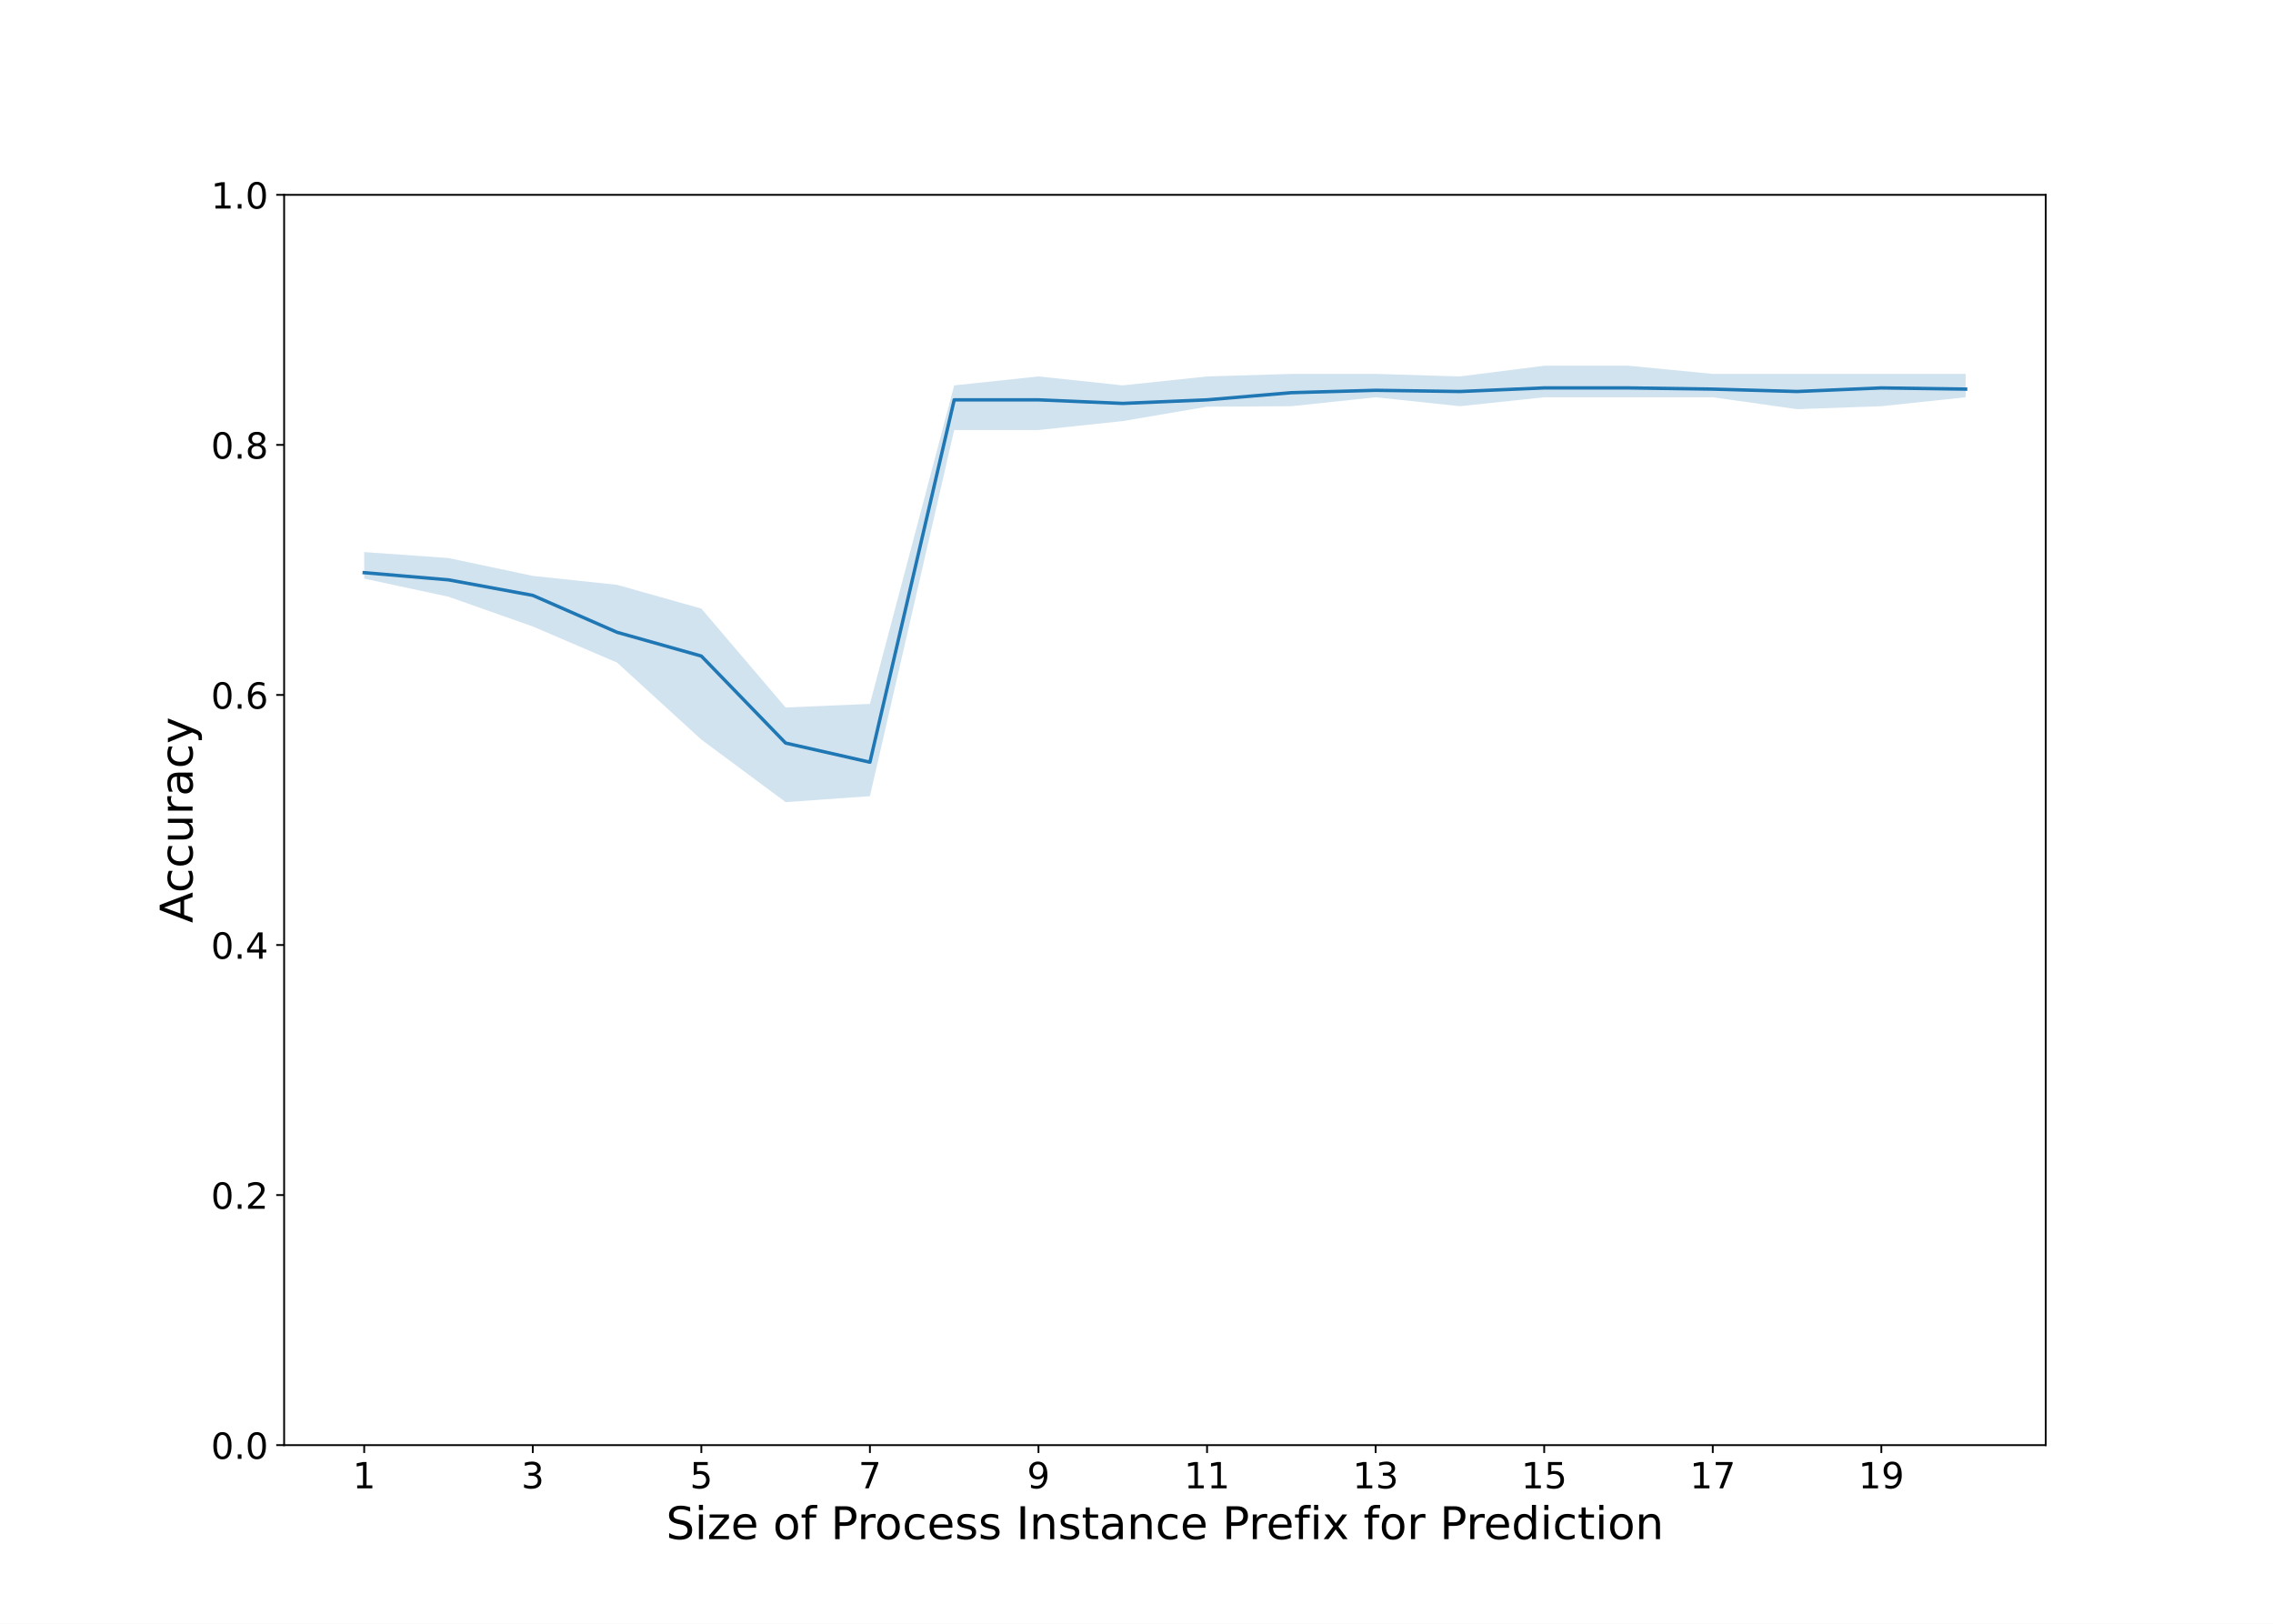
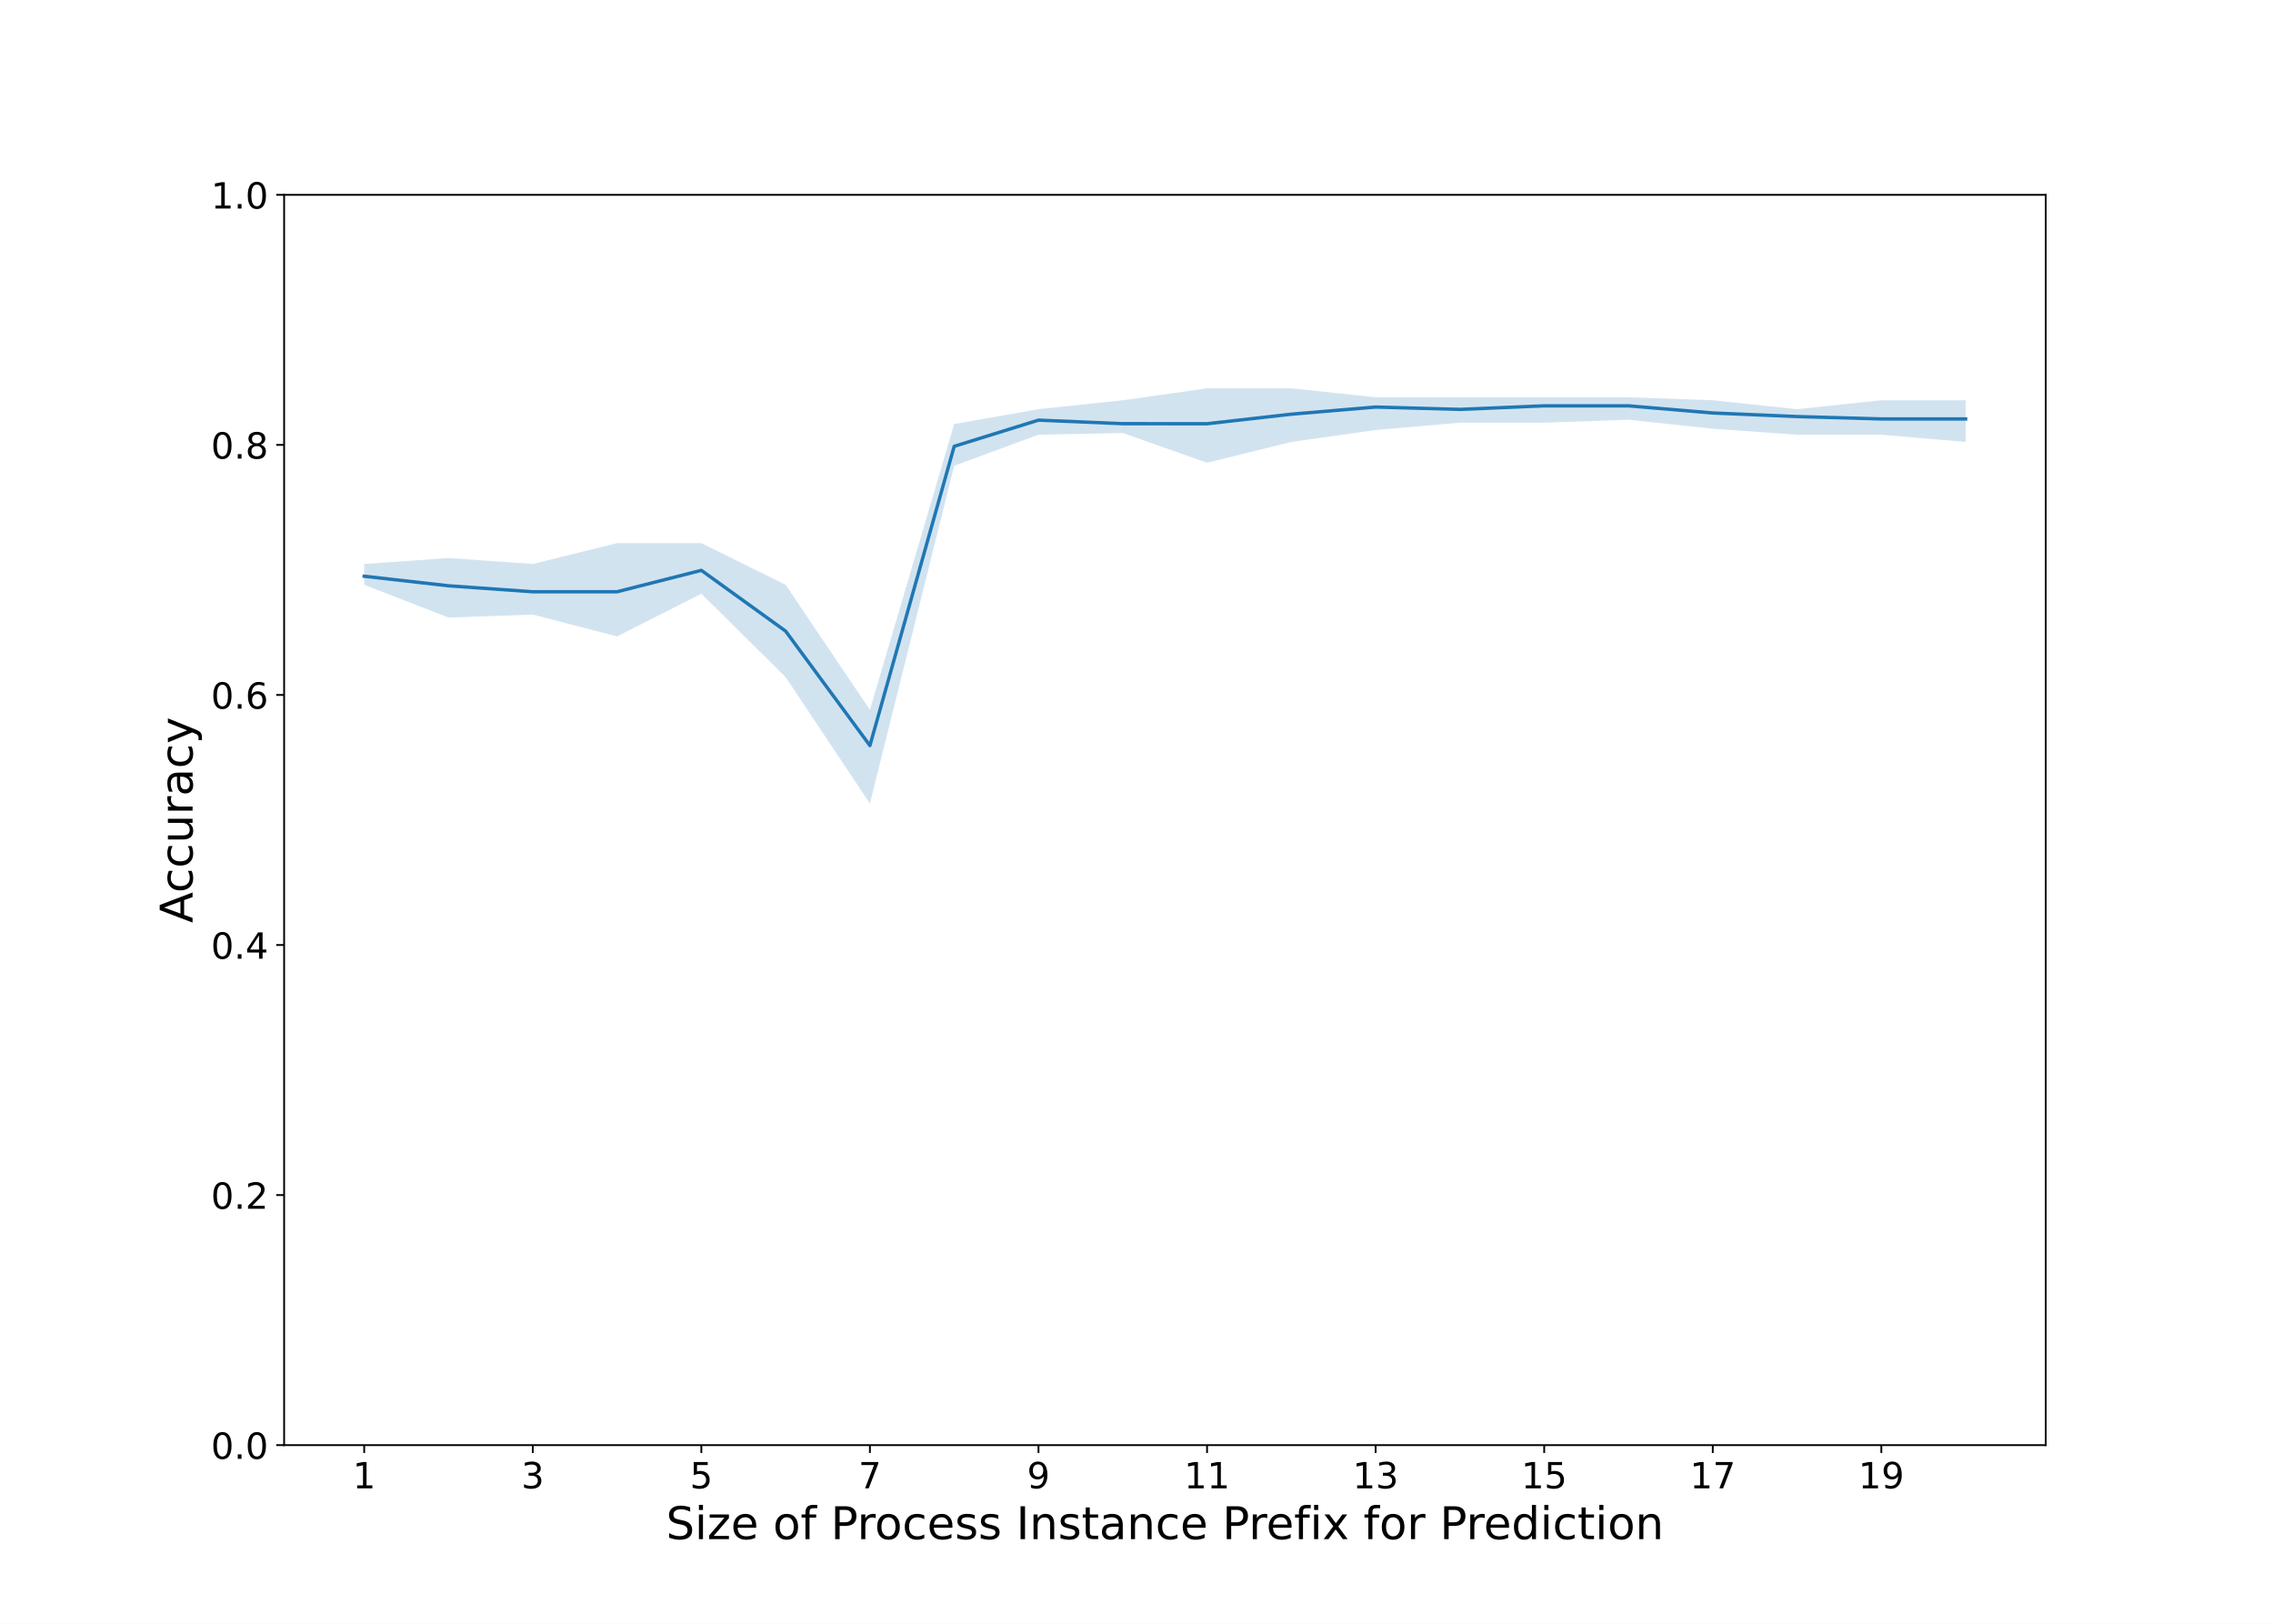
<svg xmlns="http://www.w3.org/2000/svg" xmlns:xlink="http://www.w3.org/1999/xlink" height="720pt" version="1.1" viewBox="0 0 1008 720" width="1008pt">
  <defs>
    <style type="text/css">*{stroke-linecap:butt;stroke-linejoin:round;}</style>
  </defs>
  <g id="figure_1">
    <g id="patch_1">
      <path d="M 0 720  L 1008 720  L 1008 0  L 0 0  z " style="fill:#ffffff;" />
    </g>
    <g id="axes_1">
      <g id="patch_2">
        <path d="M 126 640.8  L 907.2 640.8  L 907.2 86.4  L 126 86.4  z " style="fill:#ffffff;" />
      </g>
      <g id="PolyCollection_1">
-         <path clip-path="url(#p35b01e74f8)" d="M 161.509 244.8  L 161.509 256.578  L 198.887 264.6  L 236.265 277.8  L 273.643 293.805  L 311.021 327.96  L 348.399 355.68  L 385.777 353.04  L 423.155 190.68  L 460.533 190.68  L 497.911 186.72  L 535.289 180.336  L 572.667 180.12  L 610.045 176.16  L 647.423 180.12  L 684.801 176.16  L 722.179 176.16  L 759.557 176.16  L 796.935 181.44  L 834.313 180.12  L 871.691 176.16  L 871.691 165.79  L 871.691 165.79  L 834.313 165.79  L 796.935 165.79  L 759.557 165.79  L 722.179 162.173  L 684.801 162.173  L 647.423 166.92  L 610.045 165.79  L 572.667 165.79  L 535.289 166.92  L 497.911 170.88  L 460.533 166.92  L 423.155 170.88  L 385.777 312.12  L 348.399 313.719  L 311.021 269.855  L 273.643 259.32  L 236.265 255.36  L 198.887 247.44  L 161.509 244.8  z " style="fill:#1f77b4;fill-opacity:0.2;" />
+         <path clip-path="url(#p30563cec46)" d="M 161.509 250.08  L 161.509 259.32  L 198.887 273.84  L 236.265 272.533  L 273.643 282.192  L 311.021 263.28  L 348.399 300.24  L 385.777 356.302  L 423.155 206.52  L 460.533 192.762  L 497.911 192  L 535.289 205.2  L 572.667 195.96  L 610.045 190.68  L 647.423 187.443  L 684.801 187.443  L 722.179 186.123  L 759.557 190.122  L 796.935 192.762  L 834.313 192.762  L 871.691 195.96  L 871.691 177.48  L 871.691 177.48  L 834.313 177.48  L 796.935 181.44  L 759.557 177.48  L 722.179 176.16  L 684.801 176.16  L 647.423 176.16  L 610.045 176.16  L 572.667 172.2  L 535.289 172.2  L 497.911 177.48  L 460.533 181.44  L 423.155 188.04  L 385.777 314.76  L 348.399 259.32  L 311.021 240.84  L 273.643 240.84  L 236.265 250.08  L 198.887 247.44  L 161.509 250.08  z " style="fill:#1f77b4;fill-opacity:0.2;" />
      </g>
      <g id="matplotlib.axis_1">
        <g id="xtick_1">
          <g id="line2d_1">
            <defs>
-               <path d="M 0 0  L 0 3.5  " id="mc748886f0f" style="stroke:#000000;stroke-width:0.8;" />
+               <path d="M 0 0  L 0 3.5  " id="mcd798065f9" style="stroke:#000000;stroke-width:0.8;" />
            </defs>
            <g>
-               <use style="stroke:#000000;stroke-width:0.8;" x="161.509" xlink:href="#mc748886f0f" y="640.8" />
+               <use style="stroke:#000000;stroke-width:0.8;" x="161.509" xlink:href="#mcd798065f9" y="640.8" />
            </g>
          </g>
          <g id="text_1">
            <g transform="translate(156.4191 659.9575)scale(0.16 -0.16)">
              <defs>
                <path d="M 12.406 8.297  L 28.516 8.297  L 28.516 63.922  L 10.984 60.406  L 10.984 69.391  L 28.422 72.906  L 38.281 72.906  L 38.281 8.297  L 54.391 8.297  L 54.391 0  L 12.406 0  z " id="DejaVuSans-49" />
              </defs>
              <use xlink:href="#DejaVuSans-49" />
            </g>
          </g>
        </g>
        <g id="xtick_2">
          <g id="line2d_2">
            <g>
-               <use style="stroke:#000000;stroke-width:0.8;" x="236.265" xlink:href="#mc748886f0f" y="640.8" />
+               <use style="stroke:#000000;stroke-width:0.8;" x="236.265" xlink:href="#mcd798065f9" y="640.8" />
            </g>
          </g>
          <g id="text_2">
            <g transform="translate(231.1751 659.9575)scale(0.16 -0.16)">
              <defs>
                <path d="M 40.578 39.312  Q 47.656 37.797 51.625 33  Q 55.609 28.219 55.609 21.188  Q 55.609 10.406 48.188 4.484  Q 40.766 -1.422 27.094 -1.422  Q 22.516 -1.422 17.656 -0.516  Q 12.797 0.391 7.625 2.203  L 7.625 11.719  Q 11.719 9.328 16.594 8.109  Q 21.484 6.891 26.812 6.891  Q 36.078 6.891 40.938 10.547  Q 45.797 14.203 45.797 21.188  Q 45.797 27.641 41.281 31.266  Q 36.766 34.906 28.719 34.906  L 20.219 34.906  L 20.219 43.016  L 29.109 43.016  Q 36.375 43.016 40.234 45.922  Q 44.094 48.828 44.094 54.297  Q 44.094 59.906 40.109 62.906  Q 36.141 65.922 28.719 65.922  Q 24.656 65.922 20.016 65.031  Q 15.375 64.156 9.812 62.312  L 9.812 71.094  Q 15.438 72.656 20.344 73.438  Q 25.25 74.219 29.594 74.219  Q 40.828 74.219 47.359 69.109  Q 53.906 64.016 53.906 55.328  Q 53.906 49.266 50.438 45.094  Q 46.969 40.922 40.578 39.312  z " id="DejaVuSans-51" />
              </defs>
              <use xlink:href="#DejaVuSans-51" />
            </g>
          </g>
        </g>
        <g id="xtick_3">
          <g id="line2d_3">
            <g>
-               <use style="stroke:#000000;stroke-width:0.8;" x="311.021" xlink:href="#mc748886f0f" y="640.8" />
+               <use style="stroke:#000000;stroke-width:0.8;" x="311.021" xlink:href="#mcd798065f9" y="640.8" />
            </g>
          </g>
          <g id="text_3">
            <g transform="translate(305.9311 659.9575)scale(0.16 -0.16)">
              <defs>
                <path d="M 10.797 72.906  L 49.516 72.906  L 49.516 64.594  L 19.828 64.594  L 19.828 46.734  Q 21.969 47.469 24.109 47.828  Q 26.266 48.188 28.422 48.188  Q 40.625 48.188 47.75 41.5  Q 54.891 34.812 54.891 23.391  Q 54.891 11.625 47.562 5.094  Q 40.234 -1.422 26.906 -1.422  Q 22.312 -1.422 17.547 -0.641  Q 12.797 0.141 7.719 1.703  L 7.719 11.625  Q 12.109 9.234 16.797 8.062  Q 21.484 6.891 26.703 6.891  Q 35.156 6.891 40.078 11.328  Q 45.016 15.766 45.016 23.391  Q 45.016 31 40.078 35.438  Q 35.156 39.891 26.703 39.891  Q 22.75 39.891 18.812 39.016  Q 14.891 38.141 10.797 36.281  z " id="DejaVuSans-53" />
              </defs>
              <use xlink:href="#DejaVuSans-53" />
            </g>
          </g>
        </g>
        <g id="xtick_4">
          <g id="line2d_4">
            <g>
-               <use style="stroke:#000000;stroke-width:0.8;" x="385.777" xlink:href="#mc748886f0f" y="640.8" />
+               <use style="stroke:#000000;stroke-width:0.8;" x="385.777" xlink:href="#mcd798065f9" y="640.8" />
            </g>
          </g>
          <g id="text_4">
            <g transform="translate(380.687 659.9575)scale(0.16 -0.16)">
              <defs>
                <path d="M 8.203 72.906  L 55.078 72.906  L 55.078 68.703  L 28.609 0  L 18.312 0  L 43.219 64.594  L 8.203 64.594  z " id="DejaVuSans-55" />
              </defs>
              <use xlink:href="#DejaVuSans-55" />
            </g>
          </g>
        </g>
        <g id="xtick_5">
          <g id="line2d_5">
            <g>
-               <use style="stroke:#000000;stroke-width:0.8;" x="460.533" xlink:href="#mc748886f0f" y="640.8" />
+               <use style="stroke:#000000;stroke-width:0.8;" x="460.533" xlink:href="#mcd798065f9" y="640.8" />
            </g>
          </g>
          <g id="text_5">
            <g transform="translate(455.443 659.9575)scale(0.16 -0.16)">
              <defs>
                <path d="M 10.984 1.516  L 10.984 10.5  Q 14.703 8.734 18.5 7.812  Q 22.312 6.891 25.984 6.891  Q 35.75 6.891 40.891 13.453  Q 46.047 20.016 46.781 33.406  Q 43.953 29.203 39.594 26.953  Q 35.25 24.703 29.984 24.703  Q 19.047 24.703 12.672 31.312  Q 6.297 37.938 6.297 49.422  Q 6.297 60.641 12.938 67.422  Q 19.578 74.219 30.609 74.219  Q 43.266 74.219 49.922 64.516  Q 56.594 54.828 56.594 36.375  Q 56.594 19.141 48.406 8.859  Q 40.234 -1.422 26.422 -1.422  Q 22.703 -1.422 18.891 -0.688  Q 15.094 0.047 10.984 1.516  z M 30.609 32.422  Q 37.25 32.422 41.125 36.953  Q 45.016 41.5 45.016 49.422  Q 45.016 57.281 41.125 61.844  Q 37.25 66.406 30.609 66.406  Q 23.969 66.406 20.094 61.844  Q 16.219 57.281 16.219 49.422  Q 16.219 41.5 20.094 36.953  Q 23.969 32.422 30.609 32.422  z " id="DejaVuSans-57" />
              </defs>
              <use xlink:href="#DejaVuSans-57" />
            </g>
          </g>
        </g>
        <g id="xtick_6">
          <g id="line2d_6">
            <g>
-               <use style="stroke:#000000;stroke-width:0.8;" x="535.289" xlink:href="#mc748886f0f" y="640.8" />
+               <use style="stroke:#000000;stroke-width:0.8;" x="535.289" xlink:href="#mcd798065f9" y="640.8" />
            </g>
          </g>
          <g id="text_6">
            <g transform="translate(525.109 659.9575)scale(0.16 -0.16)">
              <use xlink:href="#DejaVuSans-49" />
              <use x="63.623" xlink:href="#DejaVuSans-49" />
            </g>
          </g>
        </g>
        <g id="xtick_7">
          <g id="line2d_7">
            <g>
-               <use style="stroke:#000000;stroke-width:0.8;" x="610.045" xlink:href="#mc748886f0f" y="640.8" />
+               <use style="stroke:#000000;stroke-width:0.8;" x="610.045" xlink:href="#mcd798065f9" y="640.8" />
            </g>
          </g>
          <g id="text_7">
            <g transform="translate(599.865 659.9575)scale(0.16 -0.16)">
              <use xlink:href="#DejaVuSans-49" />
              <use x="63.623" xlink:href="#DejaVuSans-51" />
            </g>
          </g>
        </g>
        <g id="xtick_8">
          <g id="line2d_8">
            <g>
-               <use style="stroke:#000000;stroke-width:0.8;" x="684.801" xlink:href="#mc748886f0f" y="640.8" />
+               <use style="stroke:#000000;stroke-width:0.8;" x="684.801" xlink:href="#mcd798065f9" y="640.8" />
            </g>
          </g>
          <g id="text_8">
            <g transform="translate(674.621 659.9575)scale(0.16 -0.16)">
              <use xlink:href="#DejaVuSans-49" />
              <use x="63.623" xlink:href="#DejaVuSans-53" />
            </g>
          </g>
        </g>
        <g id="xtick_9">
          <g id="line2d_9">
            <g>
-               <use style="stroke:#000000;stroke-width:0.8;" x="759.557" xlink:href="#mc748886f0f" y="640.8" />
+               <use style="stroke:#000000;stroke-width:0.8;" x="759.557" xlink:href="#mcd798065f9" y="640.8" />
            </g>
          </g>
          <g id="text_9">
            <g transform="translate(749.3769 659.9575)scale(0.16 -0.16)">
              <use xlink:href="#DejaVuSans-49" />
              <use x="63.623" xlink:href="#DejaVuSans-55" />
            </g>
          </g>
        </g>
        <g id="xtick_10">
          <g id="line2d_10">
            <g>
-               <use style="stroke:#000000;stroke-width:0.8;" x="834.313" xlink:href="#mc748886f0f" y="640.8" />
+               <use style="stroke:#000000;stroke-width:0.8;" x="834.313" xlink:href="#mcd798065f9" y="640.8" />
            </g>
          </g>
          <g id="text_10">
            <g transform="translate(824.1329 659.9575)scale(0.16 -0.16)">
              <use xlink:href="#DejaVuSans-49" />
              <use x="63.623" xlink:href="#DejaVuSans-57" />
            </g>
          </g>
        </g>
        <g id="text_11">
          <g transform="translate(295.3656 682.4819)scale(0.2 -0.2)">
            <defs>
              <path d="M 53.516 70.516  L 53.516 60.891  Q 47.906 63.578 42.922 64.891  Q 37.938 66.219 33.297 66.219  Q 25.25 66.219 20.875 63.094  Q 16.5 59.969 16.5 54.203  Q 16.5 49.359 19.406 46.891  Q 22.312 44.438 30.422 42.922  L 36.375 41.703  Q 47.406 39.594 52.656 34.297  Q 57.906 29 57.906 20.125  Q 57.906 9.516 50.797 4.047  Q 43.703 -1.422 29.984 -1.422  Q 24.812 -1.422 18.969 -0.25  Q 13.141 0.922 6.891 3.219  L 6.891 13.375  Q 12.891 10.016 18.656 8.297  Q 24.422 6.594 29.984 6.594  Q 38.422 6.594 43.016 9.906  Q 47.609 13.234 47.609 19.391  Q 47.609 24.75 44.312 27.781  Q 41.016 30.812 33.5 32.328  L 27.484 33.5  Q 16.453 35.688 11.516 40.375  Q 6.594 45.062 6.594 53.422  Q 6.594 63.094 13.406 68.656  Q 20.219 74.219 32.172 74.219  Q 37.312 74.219 42.625 73.281  Q 47.953 72.359 53.516 70.516  z " id="DejaVuSans-83" />
              <path d="M 9.422 54.688  L 18.406 54.688  L 18.406 0  L 9.422 0  z M 9.422 75.984  L 18.406 75.984  L 18.406 64.594  L 9.422 64.594  z " id="DejaVuSans-105" />
              <path d="M 5.516 54.688  L 48.188 54.688  L 48.188 46.484  L 14.406 7.172  L 48.188 7.172  L 48.188 0  L 4.297 0  L 4.297 8.203  L 38.094 47.516  L 5.516 47.516  z " id="DejaVuSans-122" />
              <path d="M 56.203 29.594  L 56.203 25.203  L 14.891 25.203  Q 15.484 15.922 20.484 11.062  Q 25.484 6.203 34.422 6.203  Q 39.594 6.203 44.453 7.469  Q 49.312 8.734 54.109 11.281  L 54.109 2.781  Q 49.266 0.734 44.188 -0.344  Q 39.109 -1.422 33.891 -1.422  Q 20.797 -1.422 13.156 6.188  Q 5.516 13.812 5.516 26.812  Q 5.516 40.234 12.766 48.109  Q 20.016 56 32.328 56  Q 43.359 56 49.781 48.891  Q 56.203 41.797 56.203 29.594  z M 47.219 32.234  Q 47.125 39.594 43.094 43.984  Q 39.062 48.391 32.422 48.391  Q 24.906 48.391 20.391 44.141  Q 15.875 39.891 15.188 32.172  z " id="DejaVuSans-101" />
              <path id="DejaVuSans-32" />
              <path d="M 30.609 48.391  Q 23.391 48.391 19.188 42.75  Q 14.984 37.109 14.984 27.297  Q 14.984 17.484 19.156 11.844  Q 23.344 6.203 30.609 6.203  Q 37.797 6.203 41.984 11.859  Q 46.188 17.531 46.188 27.297  Q 46.188 37.016 41.984 42.703  Q 37.797 48.391 30.609 48.391  z M 30.609 56  Q 42.328 56 49.016 48.375  Q 55.719 40.766 55.719 27.297  Q 55.719 13.875 49.016 6.219  Q 42.328 -1.422 30.609 -1.422  Q 18.844 -1.422 12.172 6.219  Q 5.516 13.875 5.516 27.297  Q 5.516 40.766 12.172 48.375  Q 18.844 56 30.609 56  z " id="DejaVuSans-111" />
              <path d="M 37.109 75.984  L 37.109 68.5  L 28.516 68.5  Q 23.688 68.5 21.797 66.547  Q 19.922 64.594 19.922 59.516  L 19.922 54.688  L 34.719 54.688  L 34.719 47.703  L 19.922 47.703  L 19.922 0  L 10.891 0  L 10.891 47.703  L 2.297 47.703  L 2.297 54.688  L 10.891 54.688  L 10.891 58.5  Q 10.891 67.625 15.141 71.797  Q 19.391 75.984 28.609 75.984  z " id="DejaVuSans-102" />
              <path d="M 19.672 64.797  L 19.672 37.406  L 32.078 37.406  Q 38.969 37.406 42.719 40.969  Q 46.484 44.531 46.484 51.125  Q 46.484 57.672 42.719 61.234  Q 38.969 64.797 32.078 64.797  z M 9.812 72.906  L 32.078 72.906  Q 44.344 72.906 50.609 67.359  Q 56.891 61.812 56.891 51.125  Q 56.891 40.328 50.609 34.812  Q 44.344 29.297 32.078 29.297  L 19.672 29.297  L 19.672 0  L 9.812 0  z " id="DejaVuSans-80" />
              <path d="M 41.109 46.297  Q 39.594 47.172 37.812 47.578  Q 36.031 48 33.891 48  Q 26.266 48 22.188 43.047  Q 18.109 38.094 18.109 28.812  L 18.109 0  L 9.078 0  L 9.078 54.688  L 18.109 54.688  L 18.109 46.188  Q 20.953 51.172 25.484 53.578  Q 30.031 56 36.531 56  Q 37.453 56 38.578 55.875  Q 39.703 55.766 41.062 55.516  z " id="DejaVuSans-114" />
              <path d="M 48.781 52.594  L 48.781 44.188  Q 44.969 46.297 41.141 47.344  Q 37.312 48.391 33.406 48.391  Q 24.656 48.391 19.812 42.844  Q 14.984 37.312 14.984 27.297  Q 14.984 17.281 19.812 11.734  Q 24.656 6.203 33.406 6.203  Q 37.312 6.203 41.141 7.25  Q 44.969 8.297 48.781 10.406  L 48.781 2.094  Q 45.016 0.344 40.984 -0.531  Q 36.969 -1.422 32.422 -1.422  Q 20.062 -1.422 12.781 6.344  Q 5.516 14.109 5.516 27.297  Q 5.516 40.672 12.859 48.328  Q 20.219 56 33.016 56  Q 37.156 56 41.109 55.141  Q 45.062 54.297 48.781 52.594  z " id="DejaVuSans-99" />
              <path d="M 44.281 53.078  L 44.281 44.578  Q 40.484 46.531 36.375 47.5  Q 32.281 48.484 27.875 48.484  Q 21.188 48.484 17.844 46.438  Q 14.5 44.391 14.5 40.281  Q 14.5 37.156 16.891 35.375  Q 19.281 33.594 26.516 31.984  L 29.594 31.297  Q 39.156 29.25 43.188 25.516  Q 47.219 21.781 47.219 15.094  Q 47.219 7.469 41.188 3.016  Q 35.156 -1.422 24.609 -1.422  Q 20.219 -1.422 15.453 -0.562  Q 10.688 0.297 5.422 2  L 5.422 11.281  Q 10.406 8.688 15.234 7.391  Q 20.062 6.109 24.812 6.109  Q 31.156 6.109 34.562 8.281  Q 37.984 10.453 37.984 14.406  Q 37.984 18.062 35.516 20.016  Q 33.062 21.969 24.703 23.781  L 21.578 24.516  Q 13.234 26.266 9.516 29.906  Q 5.812 33.547 5.812 39.891  Q 5.812 47.609 11.281 51.797  Q 16.75 56 26.812 56  Q 31.781 56 36.172 55.266  Q 40.578 54.547 44.281 53.078  z " id="DejaVuSans-115" />
              <path d="M 9.812 72.906  L 19.672 72.906  L 19.672 0  L 9.812 0  z " id="DejaVuSans-73" />
              <path d="M 54.891 33.016  L 54.891 0  L 45.906 0  L 45.906 32.719  Q 45.906 40.484 42.875 44.328  Q 39.844 48.188 33.797 48.188  Q 26.516 48.188 22.312 43.547  Q 18.109 38.922 18.109 30.906  L 18.109 0  L 9.078 0  L 9.078 54.688  L 18.109 54.688  L 18.109 46.188  Q 21.344 51.125 25.703 53.562  Q 30.078 56 35.797 56  Q 45.219 56 50.047 50.172  Q 54.891 44.344 54.891 33.016  z " id="DejaVuSans-110" />
              <path d="M 18.312 70.219  L 18.312 54.688  L 36.812 54.688  L 36.812 47.703  L 18.312 47.703  L 18.312 18.016  Q 18.312 11.328 20.141 9.422  Q 21.969 7.516 27.594 7.516  L 36.812 7.516  L 36.812 0  L 27.594 0  Q 17.188 0 13.234 3.875  Q 9.281 7.766 9.281 18.016  L 9.281 47.703  L 2.688 47.703  L 2.688 54.688  L 9.281 54.688  L 9.281 70.219  z " id="DejaVuSans-116" />
              <path d="M 34.281 27.484  Q 23.391 27.484 19.188 25  Q 14.984 22.516 14.984 16.5  Q 14.984 11.719 18.141 8.906  Q 21.297 6.109 26.703 6.109  Q 34.188 6.109 38.703 11.406  Q 43.219 16.703 43.219 25.484  L 43.219 27.484  z M 52.203 31.203  L 52.203 0  L 43.219 0  L 43.219 8.297  Q 40.141 3.328 35.547 0.953  Q 30.953 -1.422 24.312 -1.422  Q 15.922 -1.422 10.953 3.297  Q 6 8.016 6 15.922  Q 6 25.141 12.172 29.828  Q 18.359 34.516 30.609 34.516  L 43.219 34.516  L 43.219 35.406  Q 43.219 41.609 39.141 45  Q 35.062 48.391 27.688 48.391  Q 23 48.391 18.547 47.266  Q 14.109 46.141 10.016 43.891  L 10.016 52.203  Q 14.938 54.109 19.578 55.047  Q 24.219 56 28.609 56  Q 40.484 56 46.344 49.844  Q 52.203 43.703 52.203 31.203  z " id="DejaVuSans-97" />
              <path d="M 54.891 54.688  L 35.109 28.078  L 55.906 0  L 45.312 0  L 29.391 21.484  L 13.484 0  L 2.875 0  L 24.125 28.609  L 4.688 54.688  L 15.281 54.688  L 29.781 35.203  L 44.281 54.688  z " id="DejaVuSans-120" />
              <path d="M 45.406 46.391  L 45.406 75.984  L 54.391 75.984  L 54.391 0  L 45.406 0  L 45.406 8.203  Q 42.578 3.328 38.25 0.953  Q 33.938 -1.422 27.875 -1.422  Q 17.969 -1.422 11.734 6.484  Q 5.516 14.406 5.516 27.297  Q 5.516 40.188 11.734 48.094  Q 17.969 56 27.875 56  Q 33.938 56 38.25 53.625  Q 42.578 51.266 45.406 46.391  z M 14.797 27.297  Q 14.797 17.391 18.875 11.75  Q 22.953 6.109 30.078 6.109  Q 37.203 6.109 41.297 11.75  Q 45.406 17.391 45.406 27.297  Q 45.406 37.203 41.297 42.844  Q 37.203 48.484 30.078 48.484  Q 22.953 48.484 18.875 42.844  Q 14.797 37.203 14.797 27.297  z " id="DejaVuSans-100" />
            </defs>
            <use xlink:href="#DejaVuSans-83" />
            <use x="63.477" xlink:href="#DejaVuSans-105" />
            <use x="91.26" xlink:href="#DejaVuSans-122" />
            <use x="143.75" xlink:href="#DejaVuSans-101" />
            <use x="205.273" xlink:href="#DejaVuSans-32" />
            <use x="237.061" xlink:href="#DejaVuSans-111" />
            <use x="298.242" xlink:href="#DejaVuSans-102" />
            <use x="333.447" xlink:href="#DejaVuSans-32" />
            <use x="365.234" xlink:href="#DejaVuSans-80" />
            <use x="423.787" xlink:href="#DejaVuSans-114" />
            <use x="462.65" xlink:href="#DejaVuSans-111" />
            <use x="523.832" xlink:href="#DejaVuSans-99" />
            <use x="578.812" xlink:href="#DejaVuSans-101" />
            <use x="640.336" xlink:href="#DejaVuSans-115" />
            <use x="692.436" xlink:href="#DejaVuSans-115" />
            <use x="744.535" xlink:href="#DejaVuSans-32" />
            <use x="776.322" xlink:href="#DejaVuSans-73" />
            <use x="805.814" xlink:href="#DejaVuSans-110" />
            <use x="869.193" xlink:href="#DejaVuSans-115" />
            <use x="921.293" xlink:href="#DejaVuSans-116" />
            <use x="960.502" xlink:href="#DejaVuSans-97" />
            <use x="1021.781" xlink:href="#DejaVuSans-110" />
            <use x="1085.16" xlink:href="#DejaVuSans-99" />
            <use x="1140.141" xlink:href="#DejaVuSans-101" />
            <use x="1201.664" xlink:href="#DejaVuSans-32" />
            <use x="1233.451" xlink:href="#DejaVuSans-80" />
            <use x="1292.004" xlink:href="#DejaVuSans-114" />
            <use x="1330.867" xlink:href="#DejaVuSans-101" />
            <use x="1392.391" xlink:href="#DejaVuSans-102" />
            <use x="1427.596" xlink:href="#DejaVuSans-105" />
            <use x="1455.379" xlink:href="#DejaVuSans-120" />
            <use x="1514.559" xlink:href="#DejaVuSans-32" />
            <use x="1546.346" xlink:href="#DejaVuSans-102" />
            <use x="1581.551" xlink:href="#DejaVuSans-111" />
            <use x="1642.732" xlink:href="#DejaVuSans-114" />
            <use x="1683.846" xlink:href="#DejaVuSans-32" />
            <use x="1715.633" xlink:href="#DejaVuSans-80" />
            <use x="1774.186" xlink:href="#DejaVuSans-114" />
            <use x="1813.049" xlink:href="#DejaVuSans-101" />
            <use x="1874.572" xlink:href="#DejaVuSans-100" />
            <use x="1938.049" xlink:href="#DejaVuSans-105" />
            <use x="1965.832" xlink:href="#DejaVuSans-99" />
            <use x="2020.812" xlink:href="#DejaVuSans-116" />
            <use x="2060.021" xlink:href="#DejaVuSans-105" />
            <use x="2087.805" xlink:href="#DejaVuSans-111" />
            <use x="2148.986" xlink:href="#DejaVuSans-110" />
          </g>
        </g>
      </g>
      <g id="matplotlib.axis_2">
        <g id="ytick_1">
          <g id="line2d_11">
            <defs>
-               <path d="M 0 0  L -3.5 0  " id="mbce2bca4da" style="stroke:#000000;stroke-width:0.8;" />
+               <path d="M 0 0  L -3.5 0  " id="m8c8a0277b7" style="stroke:#000000;stroke-width:0.8;" />
            </defs>
            <g>
-               <use style="stroke:#000000;stroke-width:0.8;" x="126" xlink:href="#mbce2bca4da" y="640.8" />
+               <use style="stroke:#000000;stroke-width:0.8;" x="126" xlink:href="#m8c8a0277b7" y="640.8" />
            </g>
          </g>
          <g id="text_12">
            <g transform="translate(93.555 646.8787)scale(0.16 -0.16)">
              <defs>
                <path d="M 31.781 66.406  Q 24.172 66.406 20.328 58.906  Q 16.5 51.422 16.5 36.375  Q 16.5 21.391 20.328 13.891  Q 24.172 6.391 31.781 6.391  Q 39.453 6.391 43.281 13.891  Q 47.125 21.391 47.125 36.375  Q 47.125 51.422 43.281 58.906  Q 39.453 66.406 31.781 66.406  z M 31.781 74.219  Q 44.047 74.219 50.516 64.516  Q 56.984 54.828 56.984 36.375  Q 56.984 17.969 50.516 8.266  Q 44.047 -1.422 31.781 -1.422  Q 19.531 -1.422 13.062 8.266  Q 6.594 17.969 6.594 36.375  Q 6.594 54.828 13.062 64.516  Q 19.531 74.219 31.781 74.219  z " id="DejaVuSans-48" />
                <path d="M 10.688 12.406  L 21 12.406  L 21 0  L 10.688 0  z " id="DejaVuSans-46" />
              </defs>
              <use xlink:href="#DejaVuSans-48" />
              <use x="63.623" xlink:href="#DejaVuSans-46" />
              <use x="95.41" xlink:href="#DejaVuSans-48" />
            </g>
          </g>
        </g>
        <g id="ytick_2">
          <g id="line2d_12">
            <g>
-               <use style="stroke:#000000;stroke-width:0.8;" x="126" xlink:href="#mbce2bca4da" y="529.92" />
+               <use style="stroke:#000000;stroke-width:0.8;" x="126" xlink:href="#m8c8a0277b7" y="529.92" />
            </g>
          </g>
          <g id="text_13">
            <g transform="translate(93.555 535.9987)scale(0.16 -0.16)">
              <defs>
                <path d="M 19.188 8.297  L 53.609 8.297  L 53.609 0  L 7.328 0  L 7.328 8.297  Q 12.938 14.109 22.625 23.891  Q 32.328 33.688 34.812 36.531  Q 39.547 41.844 41.422 45.531  Q 43.312 49.219 43.312 52.781  Q 43.312 58.594 39.234 62.25  Q 35.156 65.922 28.609 65.922  Q 23.969 65.922 18.812 64.312  Q 13.672 62.703 7.812 59.422  L 7.812 69.391  Q 13.766 71.781 18.938 73  Q 24.125 74.219 28.422 74.219  Q 39.75 74.219 46.484 68.547  Q 53.219 62.891 53.219 53.422  Q 53.219 48.922 51.531 44.891  Q 49.859 40.875 45.406 35.406  Q 44.188 33.984 37.641 27.219  Q 31.109 20.453 19.188 8.297  z " id="DejaVuSans-50" />
              </defs>
              <use xlink:href="#DejaVuSans-48" />
              <use x="63.623" xlink:href="#DejaVuSans-46" />
              <use x="95.41" xlink:href="#DejaVuSans-50" />
            </g>
          </g>
        </g>
        <g id="ytick_3">
          <g id="line2d_13">
            <g>
-               <use style="stroke:#000000;stroke-width:0.8;" x="126" xlink:href="#mbce2bca4da" y="419.04" />
+               <use style="stroke:#000000;stroke-width:0.8;" x="126" xlink:href="#m8c8a0277b7" y="419.04" />
            </g>
          </g>
          <g id="text_14">
            <g transform="translate(93.555 425.1187)scale(0.16 -0.16)">
              <defs>
                <path d="M 37.797 64.312  L 12.891 25.391  L 37.797 25.391  z M 35.203 72.906  L 47.609 72.906  L 47.609 25.391  L 58.016 25.391  L 58.016 17.188  L 47.609 17.188  L 47.609 0  L 37.797 0  L 37.797 17.188  L 4.891 17.188  L 4.891 26.703  z " id="DejaVuSans-52" />
              </defs>
              <use xlink:href="#DejaVuSans-48" />
              <use x="63.623" xlink:href="#DejaVuSans-46" />
              <use x="95.41" xlink:href="#DejaVuSans-52" />
            </g>
          </g>
        </g>
        <g id="ytick_4">
          <g id="line2d_14">
            <g>
-               <use style="stroke:#000000;stroke-width:0.8;" x="126" xlink:href="#mbce2bca4da" y="308.16" />
+               <use style="stroke:#000000;stroke-width:0.8;" x="126" xlink:href="#m8c8a0277b7" y="308.16" />
            </g>
          </g>
          <g id="text_15">
            <g transform="translate(93.555 314.2387)scale(0.16 -0.16)">
              <defs>
                <path d="M 33.016 40.375  Q 26.375 40.375 22.484 35.828  Q 18.609 31.297 18.609 23.391  Q 18.609 15.531 22.484 10.953  Q 26.375 6.391 33.016 6.391  Q 39.656 6.391 43.531 10.953  Q 47.406 15.531 47.406 23.391  Q 47.406 31.297 43.531 35.828  Q 39.656 40.375 33.016 40.375  z M 52.594 71.297  L 52.594 62.312  Q 48.875 64.062 45.094 64.984  Q 41.312 65.922 37.594 65.922  Q 27.828 65.922 22.672 59.328  Q 17.531 52.734 16.797 39.406  Q 19.672 43.656 24.016 45.922  Q 28.375 48.188 33.594 48.188  Q 44.578 48.188 50.953 41.516  Q 57.328 34.859 57.328 23.391  Q 57.328 12.156 50.688 5.359  Q 44.047 -1.422 33.016 -1.422  Q 20.359 -1.422 13.672 8.266  Q 6.984 17.969 6.984 36.375  Q 6.984 53.656 15.188 63.938  Q 23.391 74.219 37.203 74.219  Q 40.922 74.219 44.703 73.484  Q 48.484 72.75 52.594 71.297  z " id="DejaVuSans-54" />
              </defs>
              <use xlink:href="#DejaVuSans-48" />
              <use x="63.623" xlink:href="#DejaVuSans-46" />
              <use x="95.41" xlink:href="#DejaVuSans-54" />
            </g>
          </g>
        </g>
        <g id="ytick_5">
          <g id="line2d_15">
            <g>
-               <use style="stroke:#000000;stroke-width:0.8;" x="126" xlink:href="#mbce2bca4da" y="197.28" />
+               <use style="stroke:#000000;stroke-width:0.8;" x="126" xlink:href="#m8c8a0277b7" y="197.28" />
            </g>
          </g>
          <g id="text_16">
            <g transform="translate(93.555 203.3587)scale(0.16 -0.16)">
              <defs>
                <path d="M 31.781 34.625  Q 24.75 34.625 20.719 30.859  Q 16.703 27.094 16.703 20.516  Q 16.703 13.922 20.719 10.156  Q 24.75 6.391 31.781 6.391  Q 38.812 6.391 42.859 10.172  Q 46.922 13.969 46.922 20.516  Q 46.922 27.094 42.891 30.859  Q 38.875 34.625 31.781 34.625  z M 21.922 38.812  Q 15.578 40.375 12.031 44.719  Q 8.5 49.078 8.5 55.328  Q 8.5 64.062 14.719 69.141  Q 20.953 74.219 31.781 74.219  Q 42.672 74.219 48.875 69.141  Q 55.078 64.062 55.078 55.328  Q 55.078 49.078 51.531 44.719  Q 48 40.375 41.703 38.812  Q 48.828 37.156 52.797 32.312  Q 56.781 27.484 56.781 20.516  Q 56.781 9.906 50.312 4.234  Q 43.844 -1.422 31.781 -1.422  Q 19.734 -1.422 13.25 4.234  Q 6.781 9.906 6.781 20.516  Q 6.781 27.484 10.781 32.312  Q 14.797 37.156 21.922 38.812  z M 18.312 54.391  Q 18.312 48.734 21.844 45.562  Q 25.391 42.391 31.781 42.391  Q 38.141 42.391 41.719 45.562  Q 45.312 48.734 45.312 54.391  Q 45.312 60.062 41.719 63.234  Q 38.141 66.406 31.781 66.406  Q 25.391 66.406 21.844 63.234  Q 18.312 60.062 18.312 54.391  z " id="DejaVuSans-56" />
              </defs>
              <use xlink:href="#DejaVuSans-48" />
              <use x="63.623" xlink:href="#DejaVuSans-46" />
              <use x="95.41" xlink:href="#DejaVuSans-56" />
            </g>
          </g>
        </g>
        <g id="ytick_6">
          <g id="line2d_16">
            <g>
-               <use style="stroke:#000000;stroke-width:0.8;" x="126" xlink:href="#mbce2bca4da" y="86.4" />
+               <use style="stroke:#000000;stroke-width:0.8;" x="126" xlink:href="#m8c8a0277b7" y="86.4" />
            </g>
          </g>
          <g id="text_17">
            <g transform="translate(93.555 92.47875)scale(0.16 -0.16)">
              <use xlink:href="#DejaVuSans-49" />
              <use x="63.623" xlink:href="#DejaVuSans-46" />
              <use x="95.41" xlink:href="#DejaVuSans-48" />
            </g>
          </g>
        </g>
        <g id="text_18">
          <g transform="translate(85.39562 409.2563)rotate(-90)scale(0.2 -0.2)">
            <defs>
              <path d="M 34.188 63.188  L 20.797 26.906  L 47.609 26.906  z M 28.609 72.906  L 39.797 72.906  L 67.578 0  L 57.328 0  L 50.688 18.703  L 17.828 18.703  L 11.188 0  L 0.781 0  z " id="DejaVuSans-65" />
              <path d="M 8.5 21.578  L 8.5 54.688  L 17.484 54.688  L 17.484 21.922  Q 17.484 14.156 20.5 10.266  Q 23.531 6.391 29.594 6.391  Q 36.859 6.391 41.078 11.031  Q 45.312 15.672 45.312 23.688  L 45.312 54.688  L 54.297 54.688  L 54.297 0  L 45.312 0  L 45.312 8.406  Q 42.047 3.422 37.719 1  Q 33.406 -1.422 27.688 -1.422  Q 18.266 -1.422 13.375 4.438  Q 8.5 10.297 8.5 21.578  z M 31.109 56  z " id="DejaVuSans-117" />
              <path d="M 32.172 -5.078  Q 28.375 -14.844 24.75 -17.812  Q 21.141 -20.797 15.094 -20.797  L 7.906 -20.797  L 7.906 -13.281  L 13.188 -13.281  Q 16.891 -13.281 18.938 -11.516  Q 21 -9.766 23.484 -3.219  L 25.094 0.875  L 2.984 54.688  L 12.5 54.688  L 29.594 11.922  L 46.688 54.688  L 56.203 54.688  z " id="DejaVuSans-121" />
            </defs>
            <use xlink:href="#DejaVuSans-65" />
            <use x="66.658" xlink:href="#DejaVuSans-99" />
            <use x="121.639" xlink:href="#DejaVuSans-99" />
            <use x="176.619" xlink:href="#DejaVuSans-117" />
            <use x="239.998" xlink:href="#DejaVuSans-114" />
            <use x="281.111" xlink:href="#DejaVuSans-97" />
            <use x="342.391" xlink:href="#DejaVuSans-99" />
            <use x="397.371" xlink:href="#DejaVuSans-121" />
          </g>
        </g>
      </g>
      <g id="line2d_17">
-         <path clip-path="url(#p35b01e74f8)" d="M 161.509 253.938  L 198.887 257.117  L 236.265 263.996  L 273.643 280.374  L 311.021 290.909  L 348.399 329.493  L 385.777 337.972  L 423.155 177.297  L 460.533 177.297  L 497.911 178.881  L 535.289 177.302  L 572.667 174.124  L 610.045 173.068  L 647.423 173.601  L 684.801 172.007  L 722.179 172.007  L 759.557 172.54  L 796.935 173.596  L 834.313 172.012  L 871.691 172.54  " style="fill:none;stroke:#1f77b4;stroke-linecap:square;stroke-width:1.5;" />
+         <path clip-path="url(#p30563cec46)" d="M 161.509 255.517  L 198.887 259.752  L 236.265 262.402  L 273.643 262.397  L 311.021 252.903  L 348.399 279.856  L 385.777 330.595  L 423.155 197.899  L 460.533 186.294  L 497.911 187.867  L 535.289 187.893  L 572.667 183.659  L 610.045 180.491  L 647.423 181.536  L 684.801 179.952  L 722.179 179.952  L 759.557 183.126  L 796.935 184.71  L 834.313 185.766  L 871.691 185.771  " style="fill:none;stroke:#1f77b4;stroke-linecap:square;stroke-width:1.5;" />
      </g>
      <g id="patch_3">
        <path d="M 126 640.8  L 126 86.4  " style="fill:none;stroke:#000000;stroke-linecap:square;stroke-linejoin:miter;stroke-width:0.8;" />
      </g>
      <g id="patch_4">
        <path d="M 907.2 640.8  L 907.2 86.4  " style="fill:none;stroke:#000000;stroke-linecap:square;stroke-linejoin:miter;stroke-width:0.8;" />
      </g>
      <g id="patch_5">
        <path d="M 126 640.8  L 907.2 640.8  " style="fill:none;stroke:#000000;stroke-linecap:square;stroke-linejoin:miter;stroke-width:0.8;" />
      </g>
      <g id="patch_6">
        <path d="M 126 86.4  L 907.2 86.4  " style="fill:none;stroke:#000000;stroke-linecap:square;stroke-linejoin:miter;stroke-width:0.8;" />
      </g>
    </g>
  </g>
  <defs>
-     <clipPath id="p35b01e74f8">
+     <clipPath id="p30563cec46">
      <rect height="554.4" width="781.2" x="126" y="86.4" />
    </clipPath>
  </defs>
</svg>
